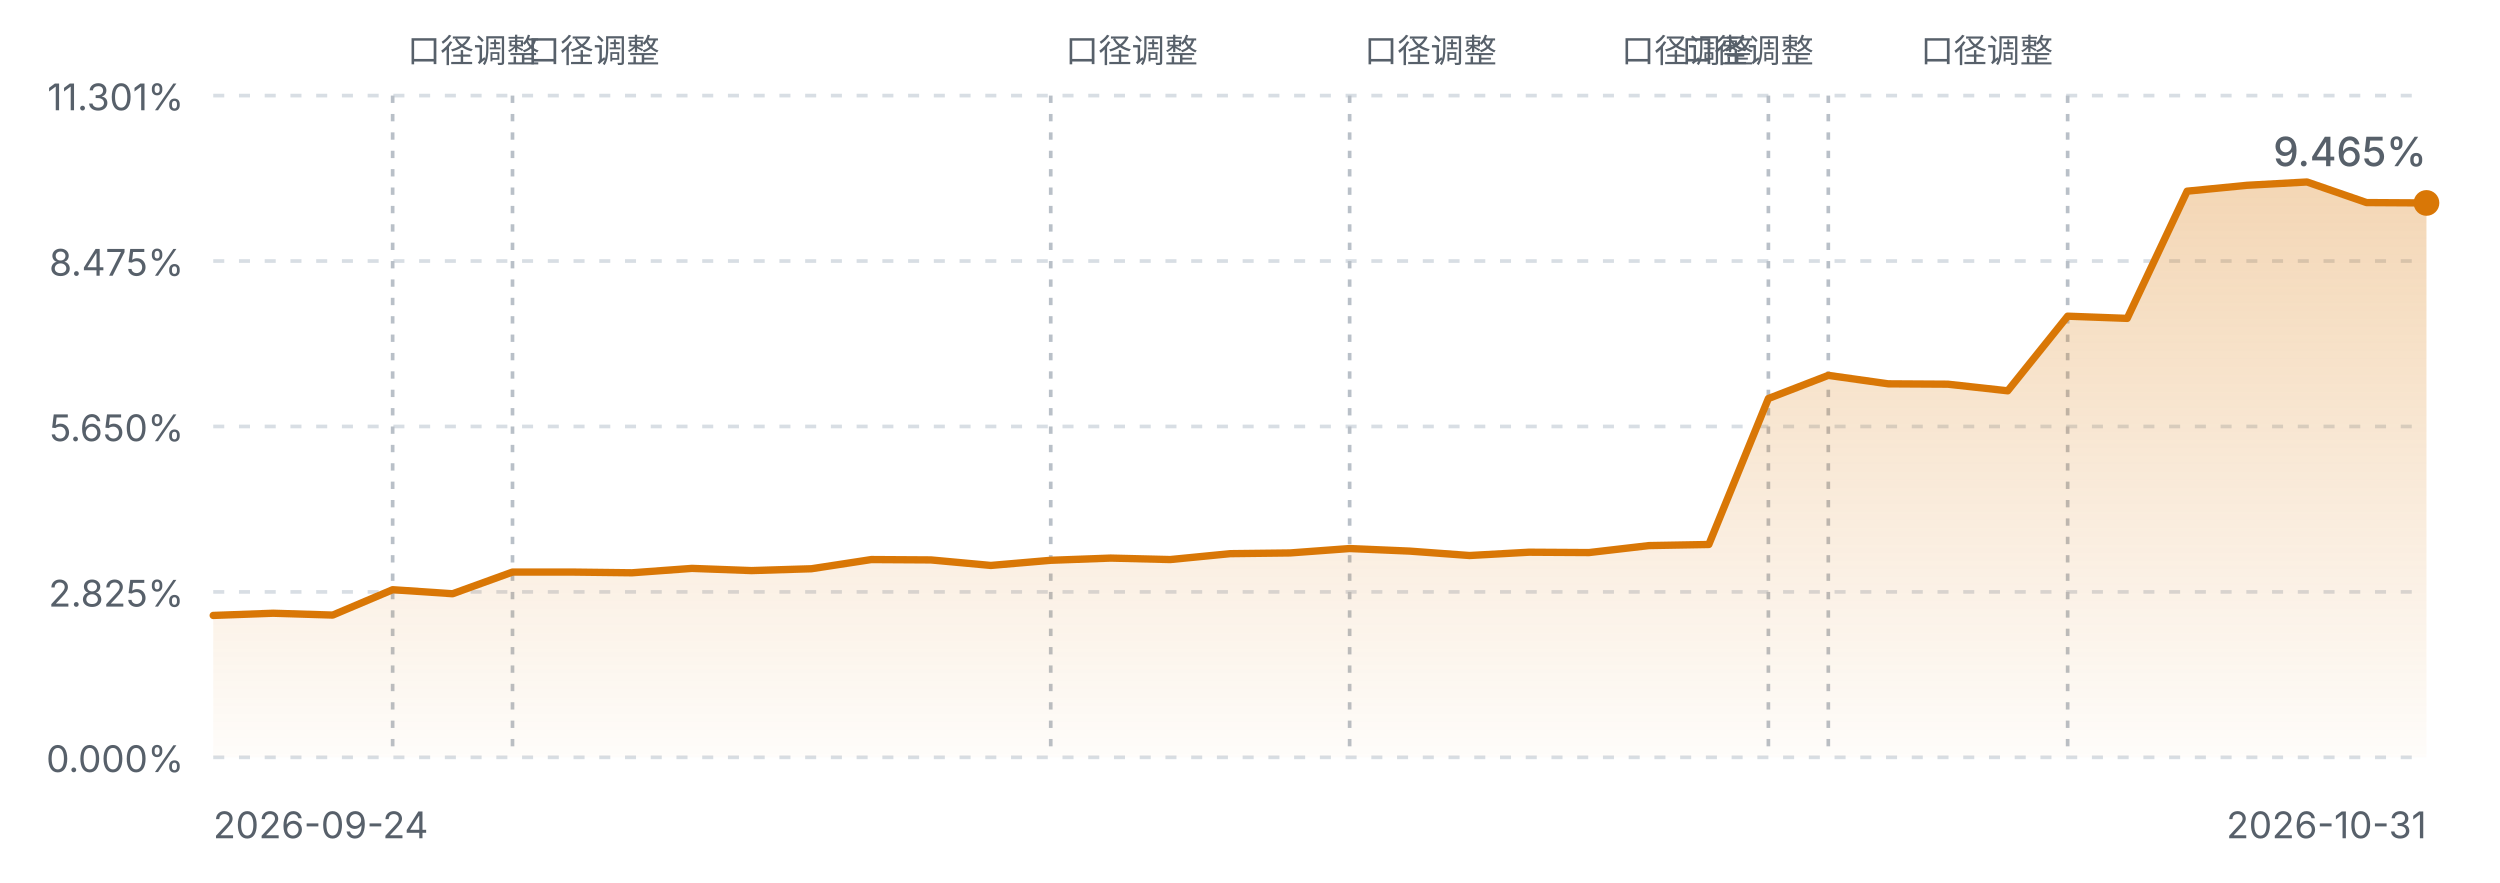
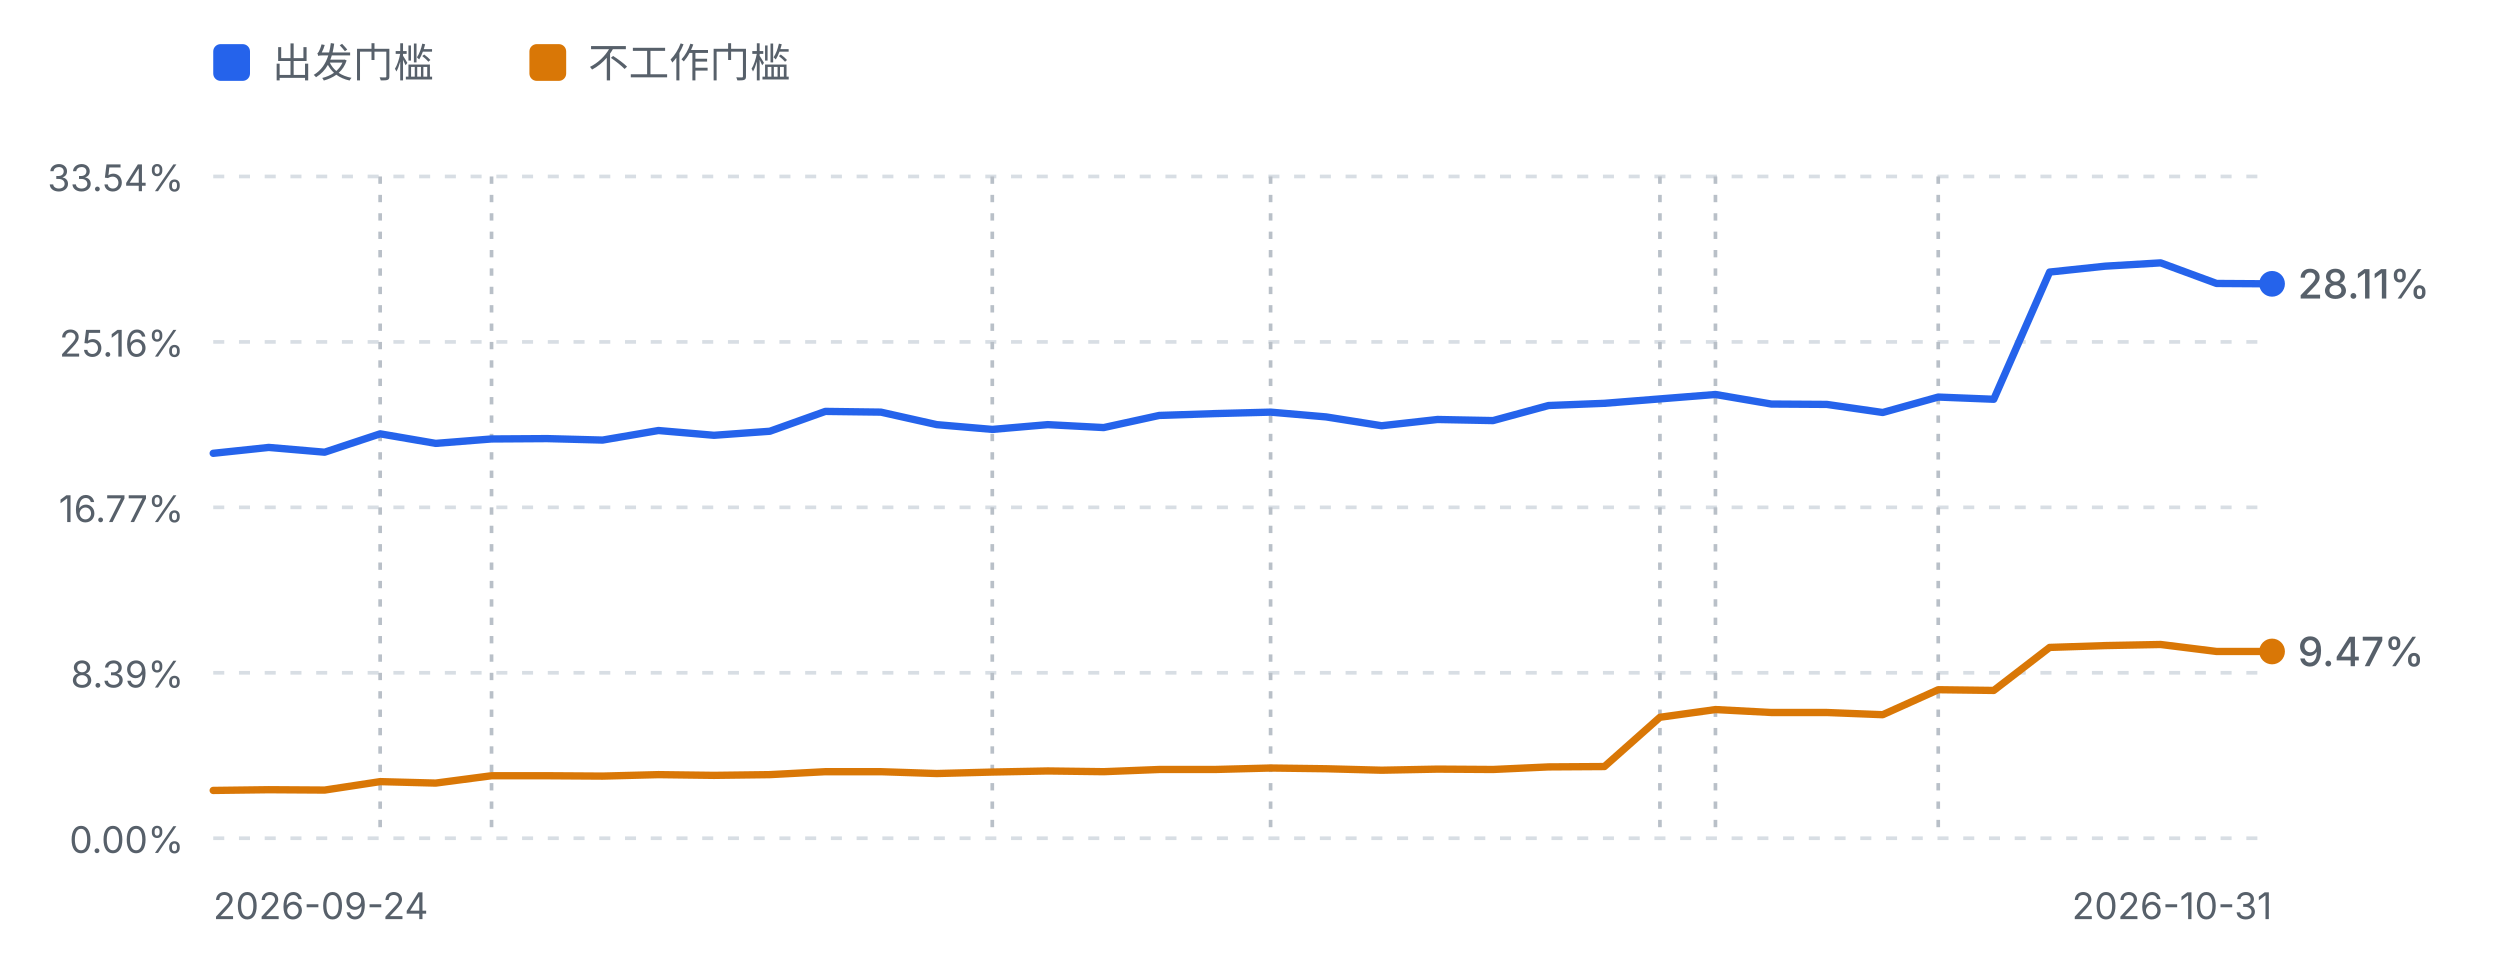
- <svg xmlns="http://www.w3.org/2000/svg" viewBox="0 0 680 240" width="680" height="240" role="img" aria-label="FIRE 进度曲线">
+ <svg xmlns="http://www.w3.org/2000/svg" viewBox="0 0 680 262" width="680" height="262" role="img" aria-label="进度曲线：出发门槛与不工作门槛">
  <defs>
-     <linearGradient id="fireArea" x1="0" y1="0" x2="0" y2="1">
-       <stop offset="0%" stop-color="#d97706" stop-opacity="0.30" />
-       <stop offset="100%" stop-color="#d97706" stop-opacity="0.02" />
-     </linearGradient>
    <style>
      .fg-muted { fill: #57606a; font-family: ui-sans-serif, system-ui, -apple-system, "Segoe UI", sans-serif; }
      .grid { stroke: #d8dee4; stroke-width: 1; stroke-dasharray: 3 4; }
      .mark { stroke: #b9c0c8; stroke-width: 1; stroke-dasharray: 2 3; }
-       .line { fill: none; stroke: #d97706; stroke-width: 2; stroke-linejoin: round; stroke-linecap: round; }
+       .line-dep { fill: none; stroke: #2563eb; stroke-width: 2; stroke-linejoin: round; stroke-linecap: round; }
+       .line-fire { fill: none; stroke: #d97706; stroke-width: 2; stroke-linejoin: round; stroke-linecap: round; }
      @media (prefers-color-scheme: dark) {
        .fg-muted { fill: #8b949e; }
        .grid { stroke: #30363d; }
        .mark { stroke: #4d545c; }
-         .line { stroke: #f0b429; }
+         .line-dep { stroke: #60a5fa; }
+         .line-fire { stroke: #f0b429; }
      }
    </style>
  </defs>
-   <line class="grid" x1="58" y1="26.0" x2="660" y2="26.0" />
-   <text class="fg-muted" x="50" y="30.0" text-anchor="end" font-size="10">11.301%</text>
-   <line class="grid" x1="58" y1="71.0" x2="660" y2="71.0" />
-   <text class="fg-muted" x="50" y="75.0" text-anchor="end" font-size="10">8.475%</text>
-   <line class="grid" x1="58" y1="116.0" x2="660" y2="116.0" />
-   <text class="fg-muted" x="50" y="120.0" text-anchor="end" font-size="10">5.650%</text>
-   <line class="grid" x1="58" y1="161.0" x2="660" y2="161.0" />
-   <text class="fg-muted" x="50" y="165.0" text-anchor="end" font-size="10">2.825%</text>
-   <line class="grid" x1="58" y1="206.0" x2="660" y2="206.0" />
-   <text class="fg-muted" x="50" y="210.0" text-anchor="end" font-size="10">0.000%</text>
-   <line class="mark" x1="106.8" y1="26" x2="106.8" y2="206.0" />
-   <text class="fg-muted" x="110.8" y="17" text-anchor="start" font-size="9">口径调整</text>
-   <line class="mark" x1="139.4" y1="26" x2="139.4" y2="206.0" />
-   <text class="fg-muted" x="143.4" y="17" text-anchor="start" font-size="9">口径调整</text>
-   <line class="mark" x1="285.8" y1="26" x2="285.8" y2="206.0" />
-   <text class="fg-muted" x="289.8" y="17" text-anchor="start" font-size="9">口径调整</text>
-   <line class="mark" x1="367.1" y1="26" x2="367.1" y2="206.0" />
-   <text class="fg-muted" x="371.1" y="17" text-anchor="start" font-size="9">口径调整</text>
-   <line class="mark" x1="481.0" y1="26" x2="481.0" y2="206.0" />
-   <text class="fg-muted" x="477.0" y="17" text-anchor="end" font-size="9">口径调整</text>
-   <line class="mark" x1="497.3" y1="26" x2="497.3" y2="206.0" />
-   <text class="fg-muted" x="493.3" y="17" text-anchor="end" font-size="9">口径调整</text>
-   <line class="mark" x1="562.4" y1="26" x2="562.4" y2="206.0" />
-   <text class="fg-muted" x="558.4" y="17" text-anchor="end" font-size="9">口径调整</text>
-   <path d="M58.0,167.4 L74.3,166.8 L90.5,167.3 L106.8,160.4 L123.1,161.5 L139.4,155.6 L155.6,155.6 L171.9,155.8 L188.2,154.6 L204.4,155.2 L220.7,154.7 L237.0,152.2 L253.2,152.3 L269.5,153.8 L285.8,152.4 L302.1,151.8 L318.3,152.2 L334.6,150.6 L350.9,150.4 L367.1,149.2 L383.4,149.9 L399.7,151.1 L415.9,150.2 L432.2,150.3 L448.5,148.4 L464.8,148.1 L481.0,108.4 L497.3,102.1 L513.6,104.4 L529.8,104.5 L546.1,106.3 L562.4,86.0 L578.6,86.6 L594.9,52.0 L611.2,50.4 L627.5,49.5 L643.7,55.1 L660.0,55.2 L660.0,206.0 L58.0,206.0 Z" fill="url(#fireArea)" />
-   <path d="M58.0,167.4 L74.3,166.8 L90.5,167.3 L106.8,160.4 L123.1,161.5 L139.4,155.6 L155.6,155.6 L171.9,155.8 L188.2,154.6 L204.4,155.2 L220.7,154.7 L237.0,152.2 L253.2,152.3 L269.5,153.8 L285.8,152.4 L302.1,151.8 L318.3,152.2 L334.6,150.6 L350.9,150.4 L367.1,149.2 L383.4,149.9 L399.7,151.1 L415.9,150.2 L432.2,150.3 L448.5,148.4 L464.8,148.1 L481.0,108.4 L497.3,102.1 L513.6,104.4 L529.8,104.5 L546.1,106.3 L562.4,86.0 L578.6,86.6 L594.9,52.0 L611.2,50.4 L627.5,49.5 L643.7,55.1 L660.0,55.2" class="line" />
-   <circle cx="660.0" cy="55.2" r="3.5" fill="#d97706" />
-   <text class="fg-muted" x="58" y="228" font-size="10">2026-09-24</text>
-   <text class="fg-muted" x="660" y="228" text-anchor="end" font-size="10">2026-10-31</text>
-   <text class="fg-muted" x="660.0" y="45.2" text-anchor="end" font-size="11" font-weight="500">9.465%</text>
+   <rect x="58" y="12" width="10" height="10" rx="2" fill="#2563eb" />
+   <text class="fg-muted" x="74" y="21" font-size="11">出发门槛</text>
+   <rect x="144" y="12" width="10" height="10" rx="2" fill="#d97706" />
+   <text class="fg-muted" x="160" y="21" font-size="11">不工作门槛</text>
+   <line class="grid" x1="58" y1="48.0" x2="618" y2="48.0" />
+   <text class="fg-muted" x="50" y="52.0" text-anchor="end" font-size="10">33.54%</text>
+   <line class="grid" x1="58" y1="93.0" x2="618" y2="93.0" />
+   <text class="fg-muted" x="50" y="97.0" text-anchor="end" font-size="10">25.16%</text>
+   <line class="grid" x1="58" y1="138.0" x2="618" y2="138.0" />
+   <text class="fg-muted" x="50" y="142.0" text-anchor="end" font-size="10">16.77%</text>
+   <line class="grid" x1="58" y1="183.0" x2="618" y2="183.0" />
+   <text class="fg-muted" x="50" y="187.0" text-anchor="end" font-size="10">8.39%</text>
+   <line class="grid" x1="58" y1="228.0" x2="618" y2="228.0" />
+   <text class="fg-muted" x="50" y="232.0" text-anchor="end" font-size="10">0.00%</text>
+   <line class="mark" x1="103.4" y1="48" x2="103.4" y2="228.0" />
+   <line class="mark" x1="133.7" y1="48" x2="133.7" y2="228.0" />
+   <line class="mark" x1="269.9" y1="48" x2="269.9" y2="228.0" />
+   <line class="mark" x1="345.6" y1="48" x2="345.6" y2="228.0" />
+   <line class="mark" x1="451.5" y1="48" x2="451.5" y2="228.0" />
+   <line class="mark" x1="466.6" y1="48" x2="466.6" y2="228.0" />
+   <line class="mark" x1="527.2" y1="48" x2="527.2" y2="228.0" />
+   <path d="M58.0,123.3 L73.1,121.7 L88.3,123.0 L103.4,118.0 L118.5,120.6 L133.7,119.4 L148.8,119.3 L163.9,119.7 L179.1,117.1 L194.2,118.4 L209.4,117.3 L224.5,111.9 L239.6,112.1 L254.8,115.5 L269.9,116.8 L285.0,115.5 L300.2,116.3 L315.3,113.0 L330.4,112.5 L345.6,112.1 L360.7,113.4 L375.8,115.8 L391.0,114.1 L406.1,114.4 L421.2,110.3 L436.4,109.7 L451.5,108.5 L466.6,107.3 L481.8,109.9 L496.9,110.0 L512.1,112.2 L527.2,108.0 L542.3,108.6 L557.5,74.0 L572.6,72.4 L587.7,71.5 L602.9,77.1 L618.0,77.2" class="line-dep" />
+   <path d="M58.0,215.0 L73.1,214.8 L88.3,214.9 L103.4,212.6 L118.5,213.0 L133.7,211.0 L148.8,211.0 L163.9,211.1 L179.1,210.7 L194.2,210.9 L209.4,210.7 L224.5,209.9 L239.6,209.9 L254.8,210.4 L269.9,210.0 L285.0,209.7 L300.2,209.9 L315.3,209.3 L330.4,209.3 L345.6,208.9 L360.7,209.1 L375.8,209.5 L391.0,209.2 L406.1,209.3 L421.2,208.6 L436.4,208.5 L451.5,195.1 L466.6,193.0 L481.8,193.8 L496.9,193.8 L512.1,194.4 L527.2,187.6 L542.3,187.8 L557.5,176.1 L572.6,175.6 L587.7,175.3 L602.9,177.2 L618.0,177.2" class="line-fire" />
+   <circle cx="618.0" cy="177.2" r="3.5" fill="#d97706" />
+   <text class="fg-muted" x="625.0" y="181.2" font-size="11" font-weight="500" fill="#d97706">9.47%</text>
+   <circle cx="618.0" cy="77.2" r="3.5" fill="#2563eb" />
+   <text class="fg-muted" x="625.0" y="81.2" font-size="11" font-weight="500" fill="#2563eb">28.11%</text>
+   <text class="fg-muted" x="58" y="250" font-size="10">2026-09-24</text>
+   <text class="fg-muted" x="618" y="250" text-anchor="end" font-size="10">2026-10-31</text>
</svg>
